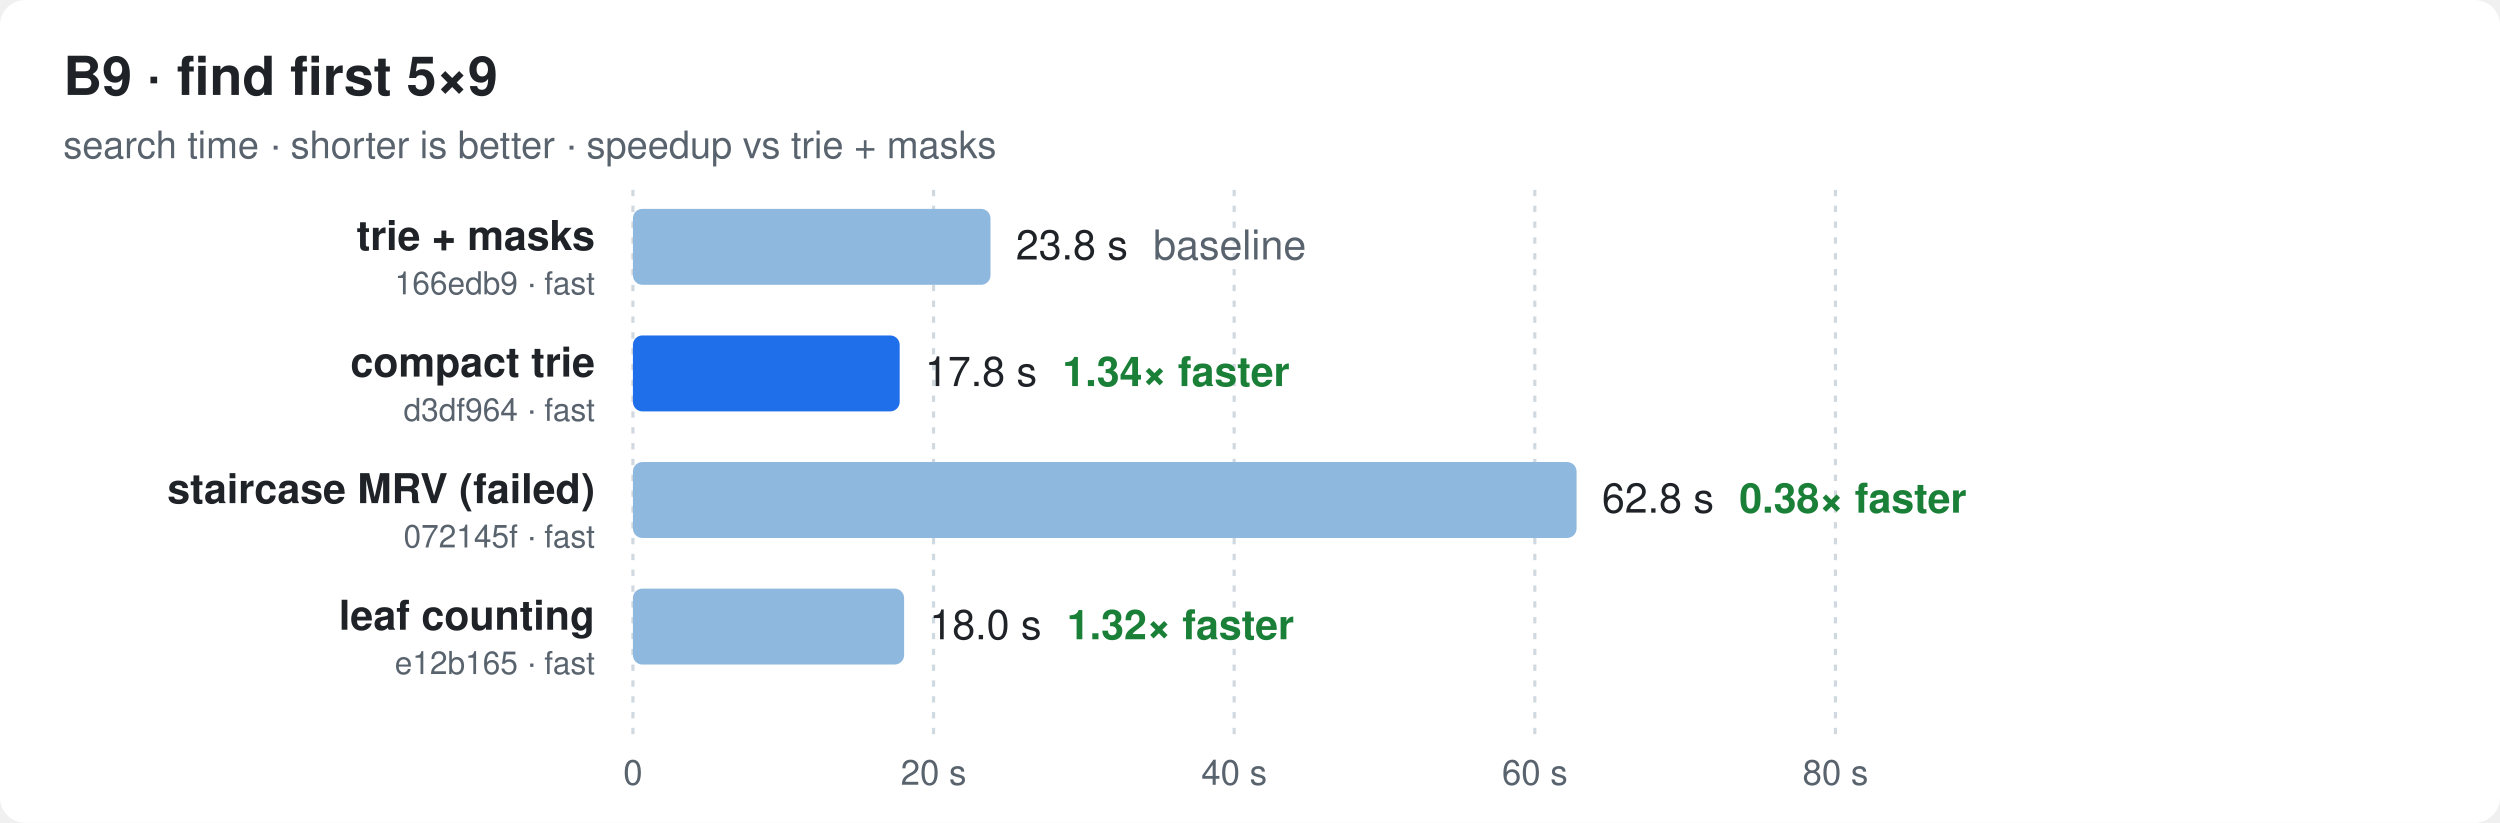
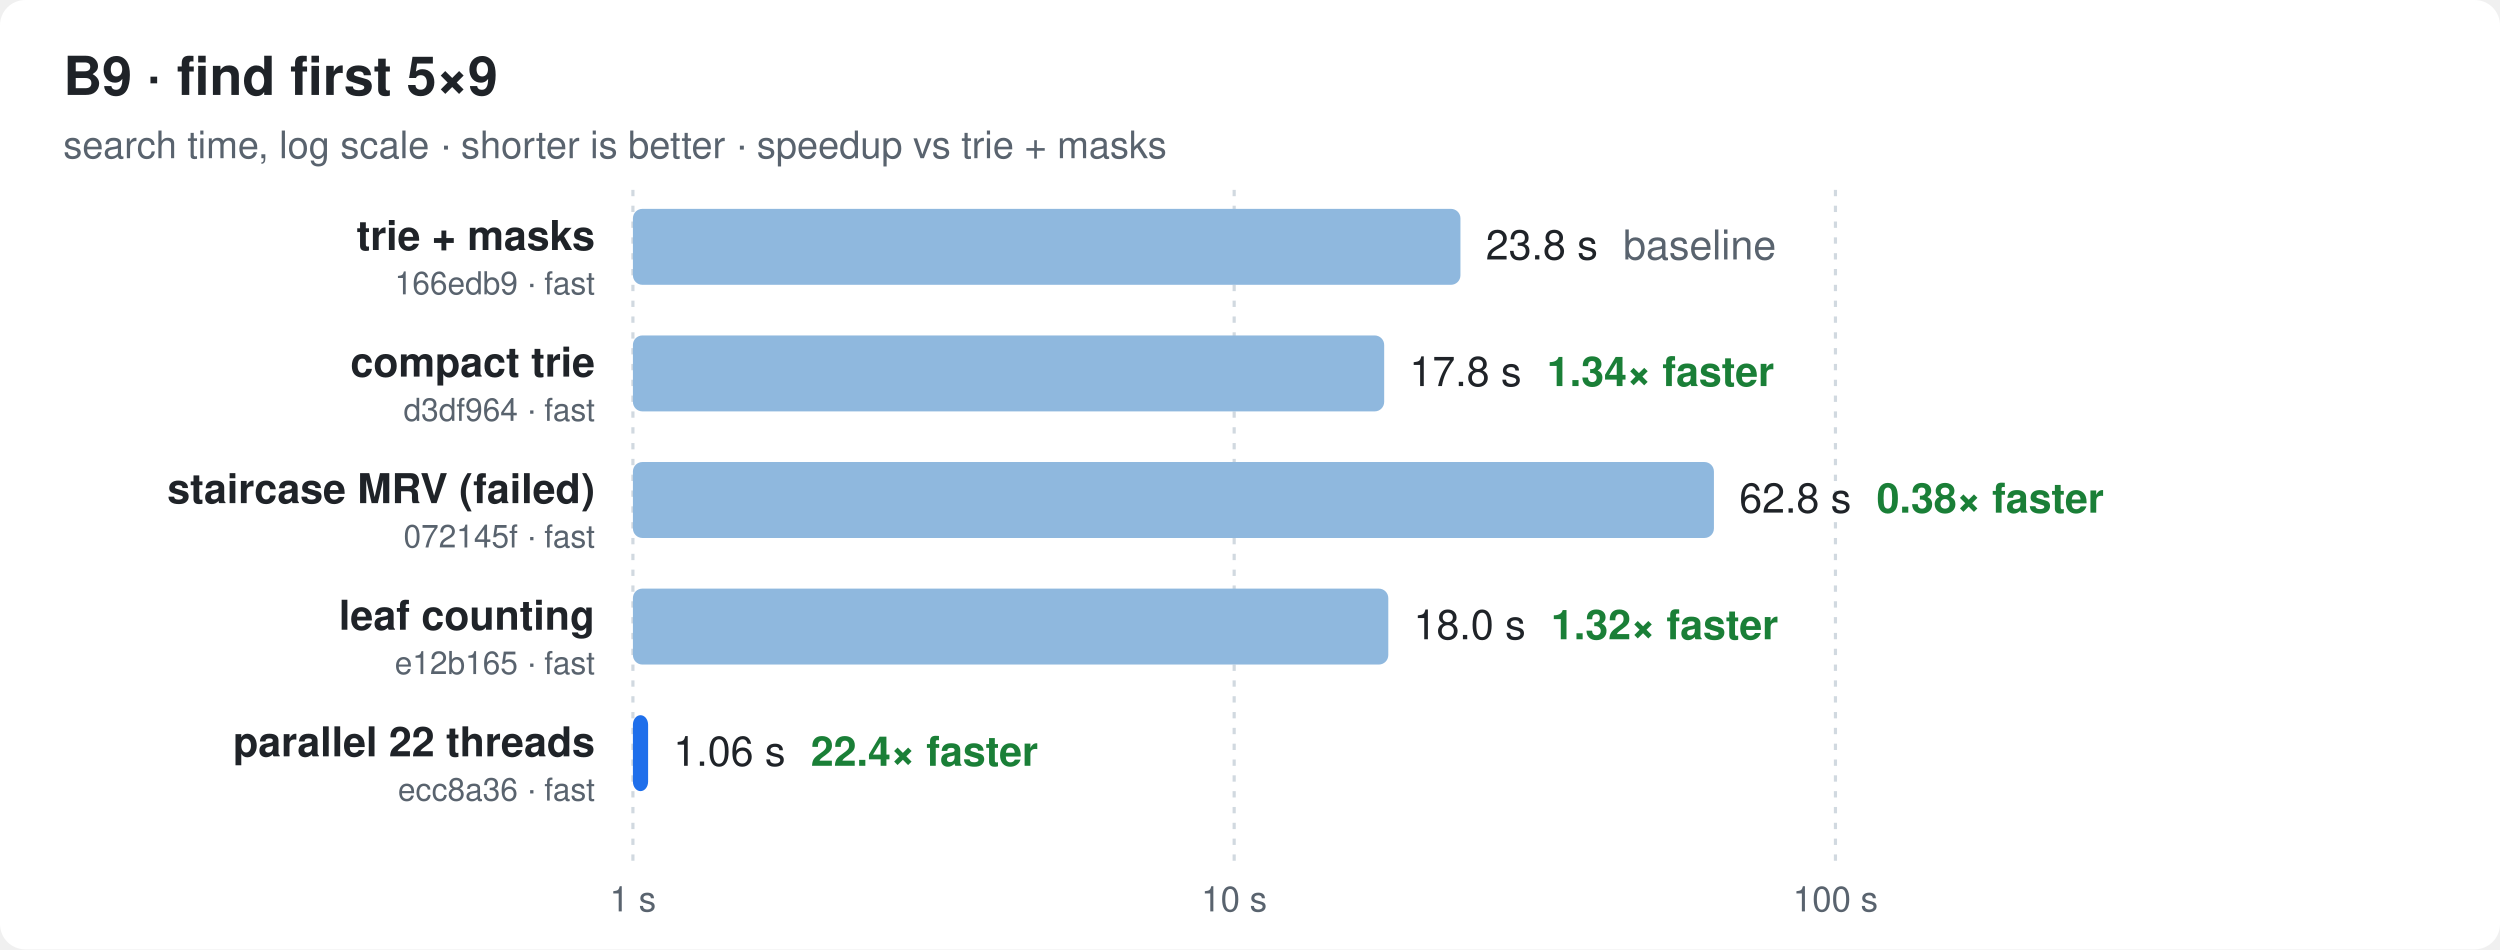
- <svg xmlns="http://www.w3.org/2000/svg" width="790" height="260" viewBox="0 0 790 260" font-family="ui-sans-serif,-apple-system,Segoe UI,Helvetica,Arial,sans-serif">
+ <svg xmlns="http://www.w3.org/2000/svg" width="790" height="300" viewBox="0 0 790 300" font-family="ui-sans-serif,-apple-system,Segoe UI,Helvetica,Arial,sans-serif">
  <style>
  .bg{fill:#ffffff} .t{fill:#1f2328} .m{fill:#59636e} .g{stroke:#d1d9e0}
  .bar{fill:#8fb8de} .best{fill:#1f6feb} .x{fill:#1a7f37;font-weight:600}
  @media (prefers-color-scheme: dark){
    .bg{fill:#0d1117} .t{fill:#e6edf3} .m{fill:#9198a1} .g{stroke:#30363d}
    .bar{fill:#2f5f8f} .best{fill:#4493f8} .x{fill:#3fb950}
  }
</style>
-   <rect class="bg" width="790" height="260" rx="8" />
+   <rect class="bg" width="790" height="300" rx="8" />
  <text class="t" x="20" y="30" font-size="17" font-weight="700">B9 · find first 5×9</text>
-   <text class="m" x="20" y="50" font-size="12">search time · shorter is better · speedup vs trie + masks</text>
-   <line class="g" x1="200.0" x2="200.0" y1="60" y2="232" stroke-dasharray="2 3" />
-   <text class="m" x="200.0" y="248" font-size="11" text-anchor="middle">0</text>
-   <line class="g" x1="295.0" x2="295.0" y1="60" y2="232" stroke-dasharray="2 3" />
-   <text class="m" x="295.0" y="248" font-size="11" text-anchor="middle">20 s</text>
-   <line class="g" x1="390.0" x2="390.0" y1="60" y2="232" stroke-dasharray="2 3" />
-   <text class="m" x="390.0" y="248" font-size="11" text-anchor="middle">40 s</text>
-   <line class="g" x1="485.0" x2="485.0" y1="60" y2="232" stroke-dasharray="2 3" />
-   <text class="m" x="485.0" y="248" font-size="11" text-anchor="middle">60 s</text>
-   <line class="g" x1="580.0" x2="580.0" y1="60" y2="232" stroke-dasharray="2 3" />
-   <text class="m" x="580.0" y="248" font-size="11" text-anchor="middle">80 s</text>
+   <text class="m" x="20" y="50" font-size="12">search time, log scale · shorter is better · speedup vs trie + masks</text>
+   <line class="g" x1="200.0" x2="200.0" y1="60" y2="272" stroke-dasharray="2 3" />
+   <text class="m" x="200.0" y="288" font-size="11" text-anchor="middle">1 s</text>
+   <line class="g" x1="390.0" x2="390.0" y1="60" y2="272" stroke-dasharray="2 3" />
+   <text class="m" x="390.0" y="288" font-size="11" text-anchor="middle">10 s</text>
+   <line class="g" x1="580.0" x2="580.0" y1="60" y2="272" stroke-dasharray="2 3" />
+   <text class="m" x="580.0" y="288" font-size="11" text-anchor="middle">100 s</text>
  <text class="t" x="188" y="79.0" font-size="13" font-weight="600" text-anchor="end">trie + masks</text>
  <text class="m" x="188" y="93.0" font-size="10" text-anchor="end">166edb9 · fast</text>
-   <rect class="bar" x="200" y="66" width="113.0" height="24" rx="3" />
-   <text class="t" x="321.0" y="82.0" font-size="13">23.8 s<tspan class="m" dx="8">baseline</tspan>
+   <rect class="bar" x="200" y="66" width="261.5" height="24" rx="3" />
+   <text class="t" x="469.5" y="82.0" font-size="13">23.8 s<tspan class="m" dx="8">baseline</tspan>
  </text>
  <text class="t" x="188" y="119.0" font-size="13" font-weight="600" text-anchor="end">compact trie</text>
  <text class="m" x="188" y="133.0" font-size="10" text-anchor="end">d3df964 · fast</text>
-   <rect class="best" x="200" y="106" width="84.3" height="24" rx="3" />
-   <text class="t" x="292.3" y="122.0" font-size="13">17.8 s<tspan class="x" dx="8">1.34× faster</tspan>
+   <rect class="bar" x="200" y="106" width="237.4" height="24" rx="3" />
+   <text class="t" x="445.4" y="122.0" font-size="13">17.8 s<tspan class="x" dx="8">1.34× faster</tspan>
  </text>
  <text class="t" x="188" y="159.0" font-size="13" font-weight="600" text-anchor="end">staircase MRV (failed)</text>
  <text class="m" x="188" y="173.0" font-size="10" text-anchor="end">072145f · fast</text>
-   <rect class="bar" x="200" y="146" width="298.2" height="24" rx="3" />
-   <text class="t" x="506.2" y="162.0" font-size="13">62.8 s<tspan class="x" dx="8">0.38× faster</tspan>
+   <rect class="bar" x="200" y="146" width="341.6" height="24" rx="3" />
+   <text class="t" x="549.6" y="162.0" font-size="13">62.8 s<tspan class="x" dx="8">0.38× faster</tspan>
  </text>
  <text class="t" x="188" y="199.0" font-size="13" font-weight="600" text-anchor="end">leaf counting</text>
  <text class="m" x="188" y="213.0" font-size="10" text-anchor="end">e12b165 · fast</text>
-   <rect class="bar" x="200" y="186" width="85.7" height="24" rx="3" />
-   <text class="t" x="293.7" y="202.0" font-size="13">18.0 s<tspan class="x" dx="8">1.32× faster</tspan>
+   <rect class="bar" x="200" y="186" width="238.7" height="24" rx="3" />
+   <text class="t" x="446.7" y="202.0" font-size="13">18.0 s<tspan class="x" dx="8">1.32× faster</tspan>
+   </text>
+   <text class="t" x="188" y="239.0" font-size="13" font-weight="600" text-anchor="end">parallel 22 threads</text>
+   <text class="m" x="188" y="253.0" font-size="10" text-anchor="end">ecc8a36 · fast</text>
+   <rect class="best" x="200" y="226" width="4.8" height="24" rx="3" />
+   <text class="t" x="212.8" y="242.0" font-size="13">1.06 s<tspan class="x" dx="8">22.4× faster</tspan>
  </text>
</svg>
